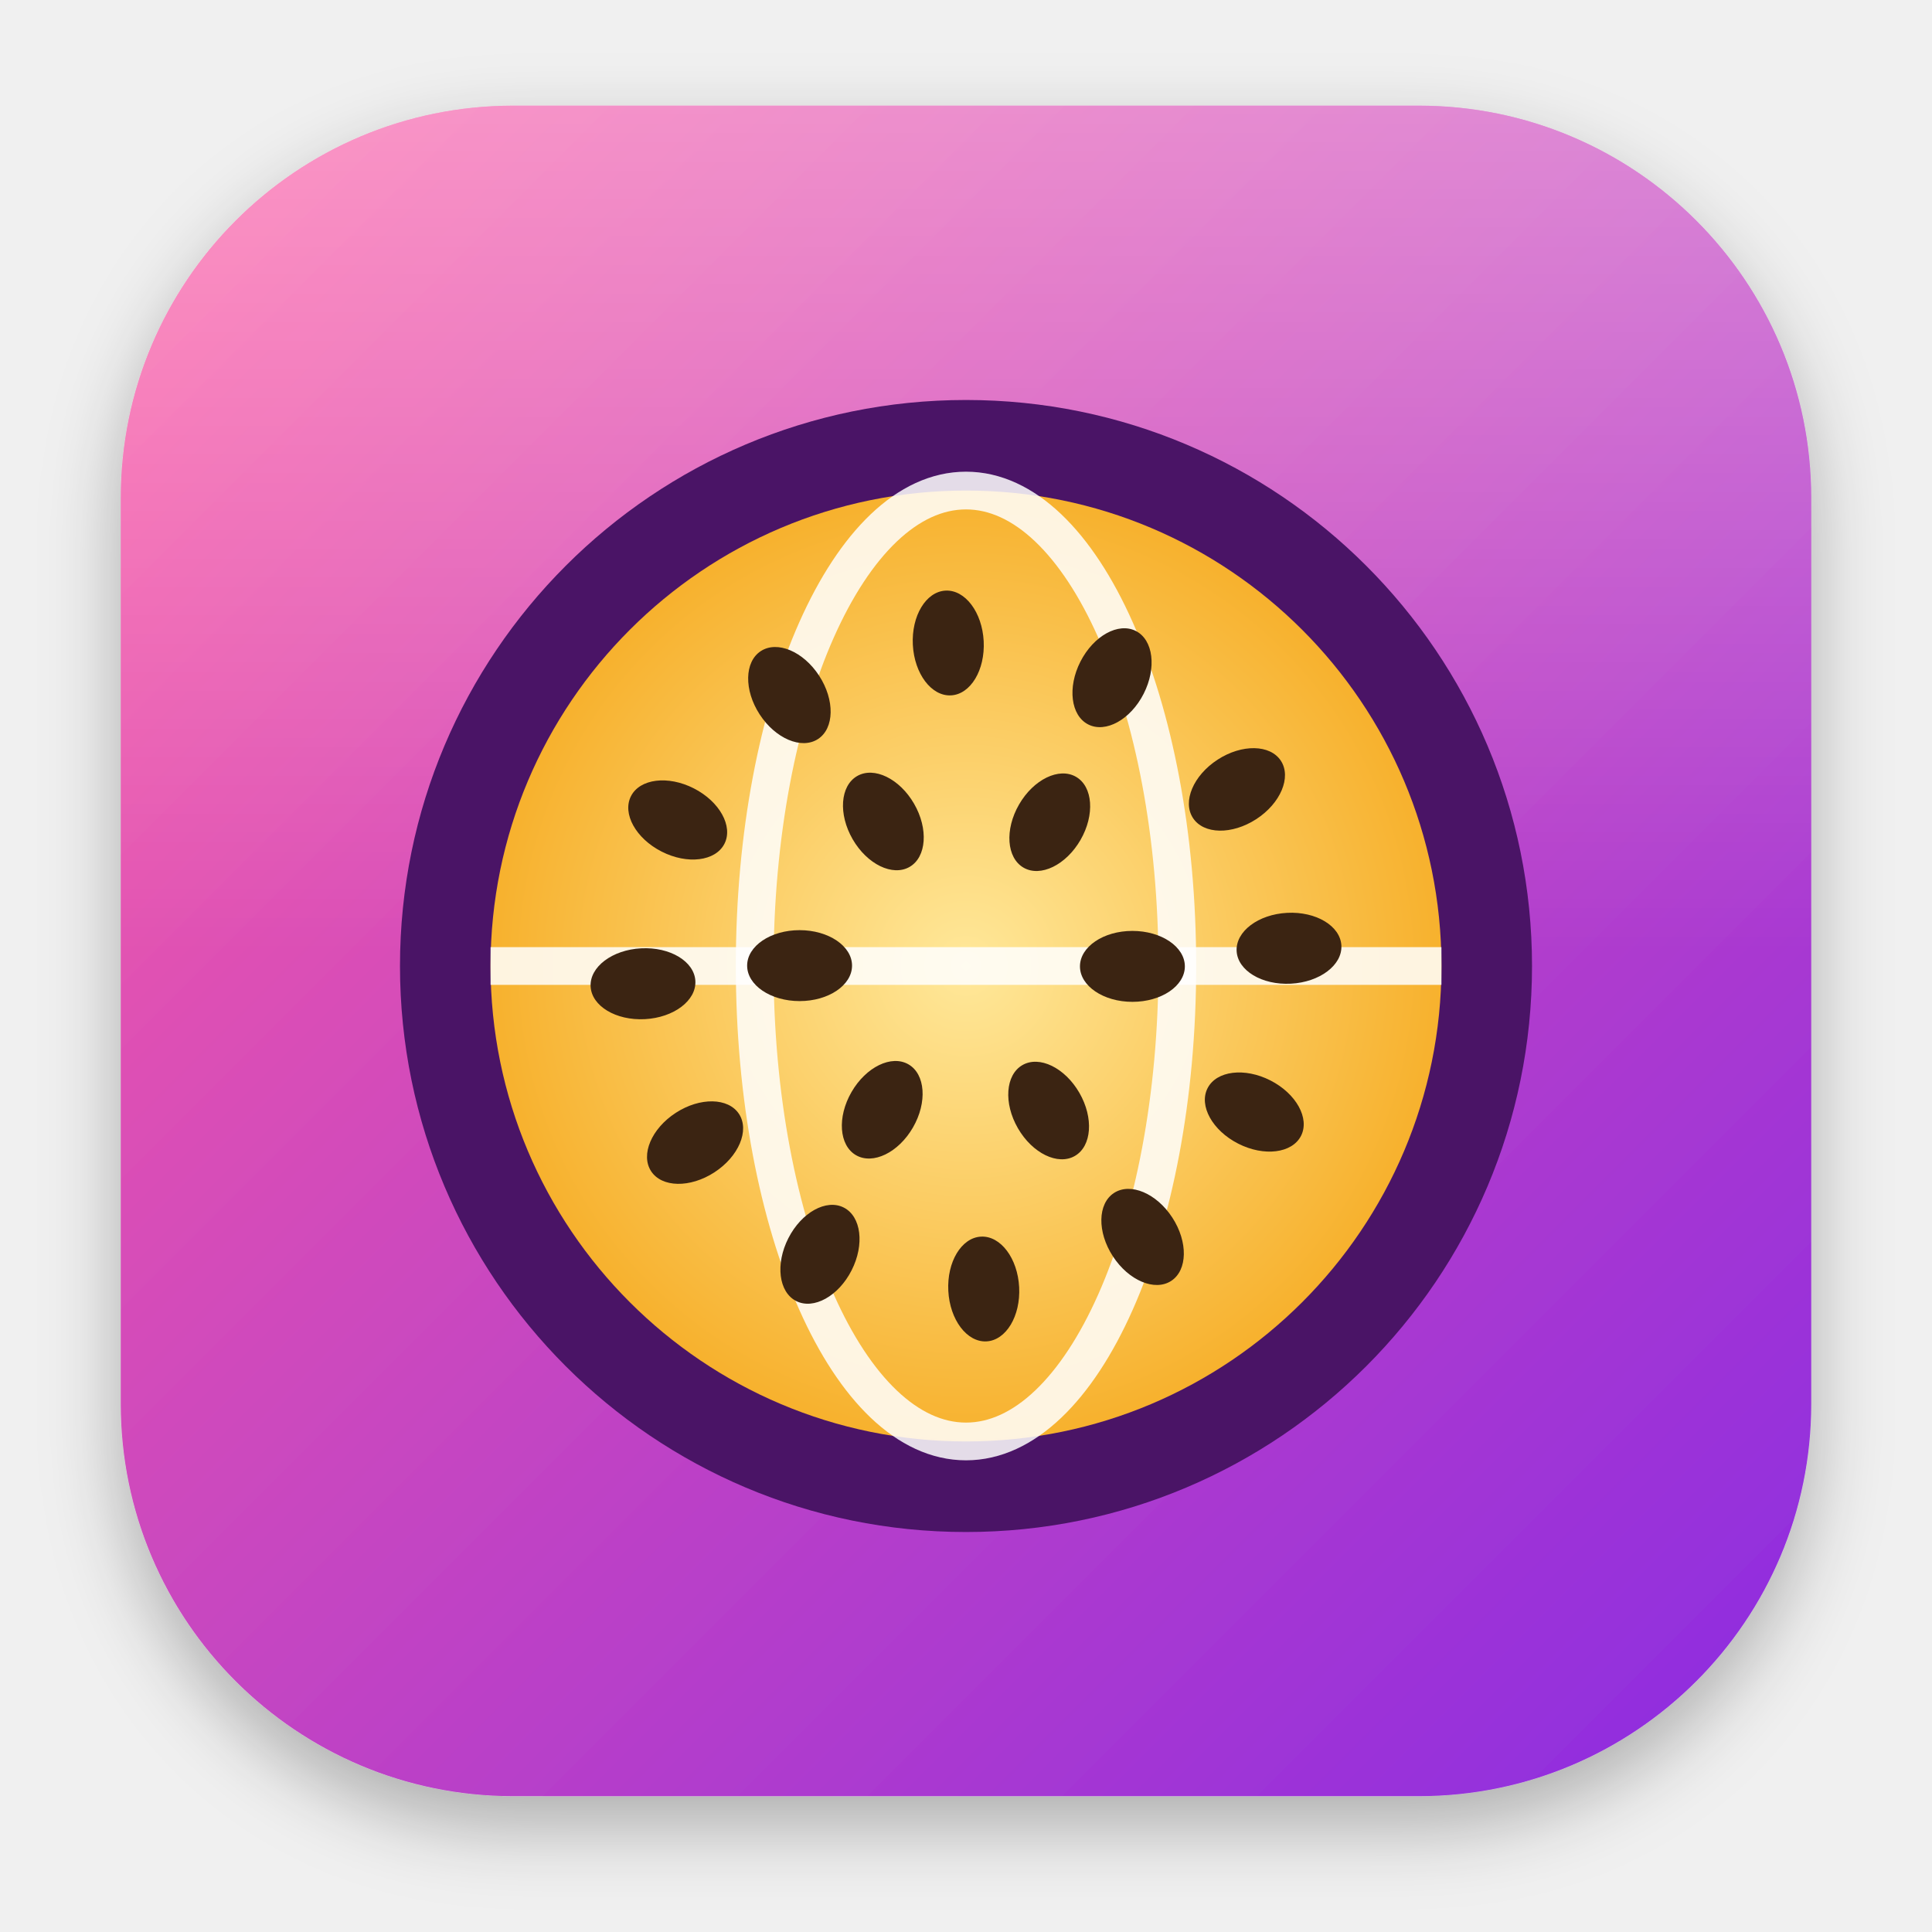
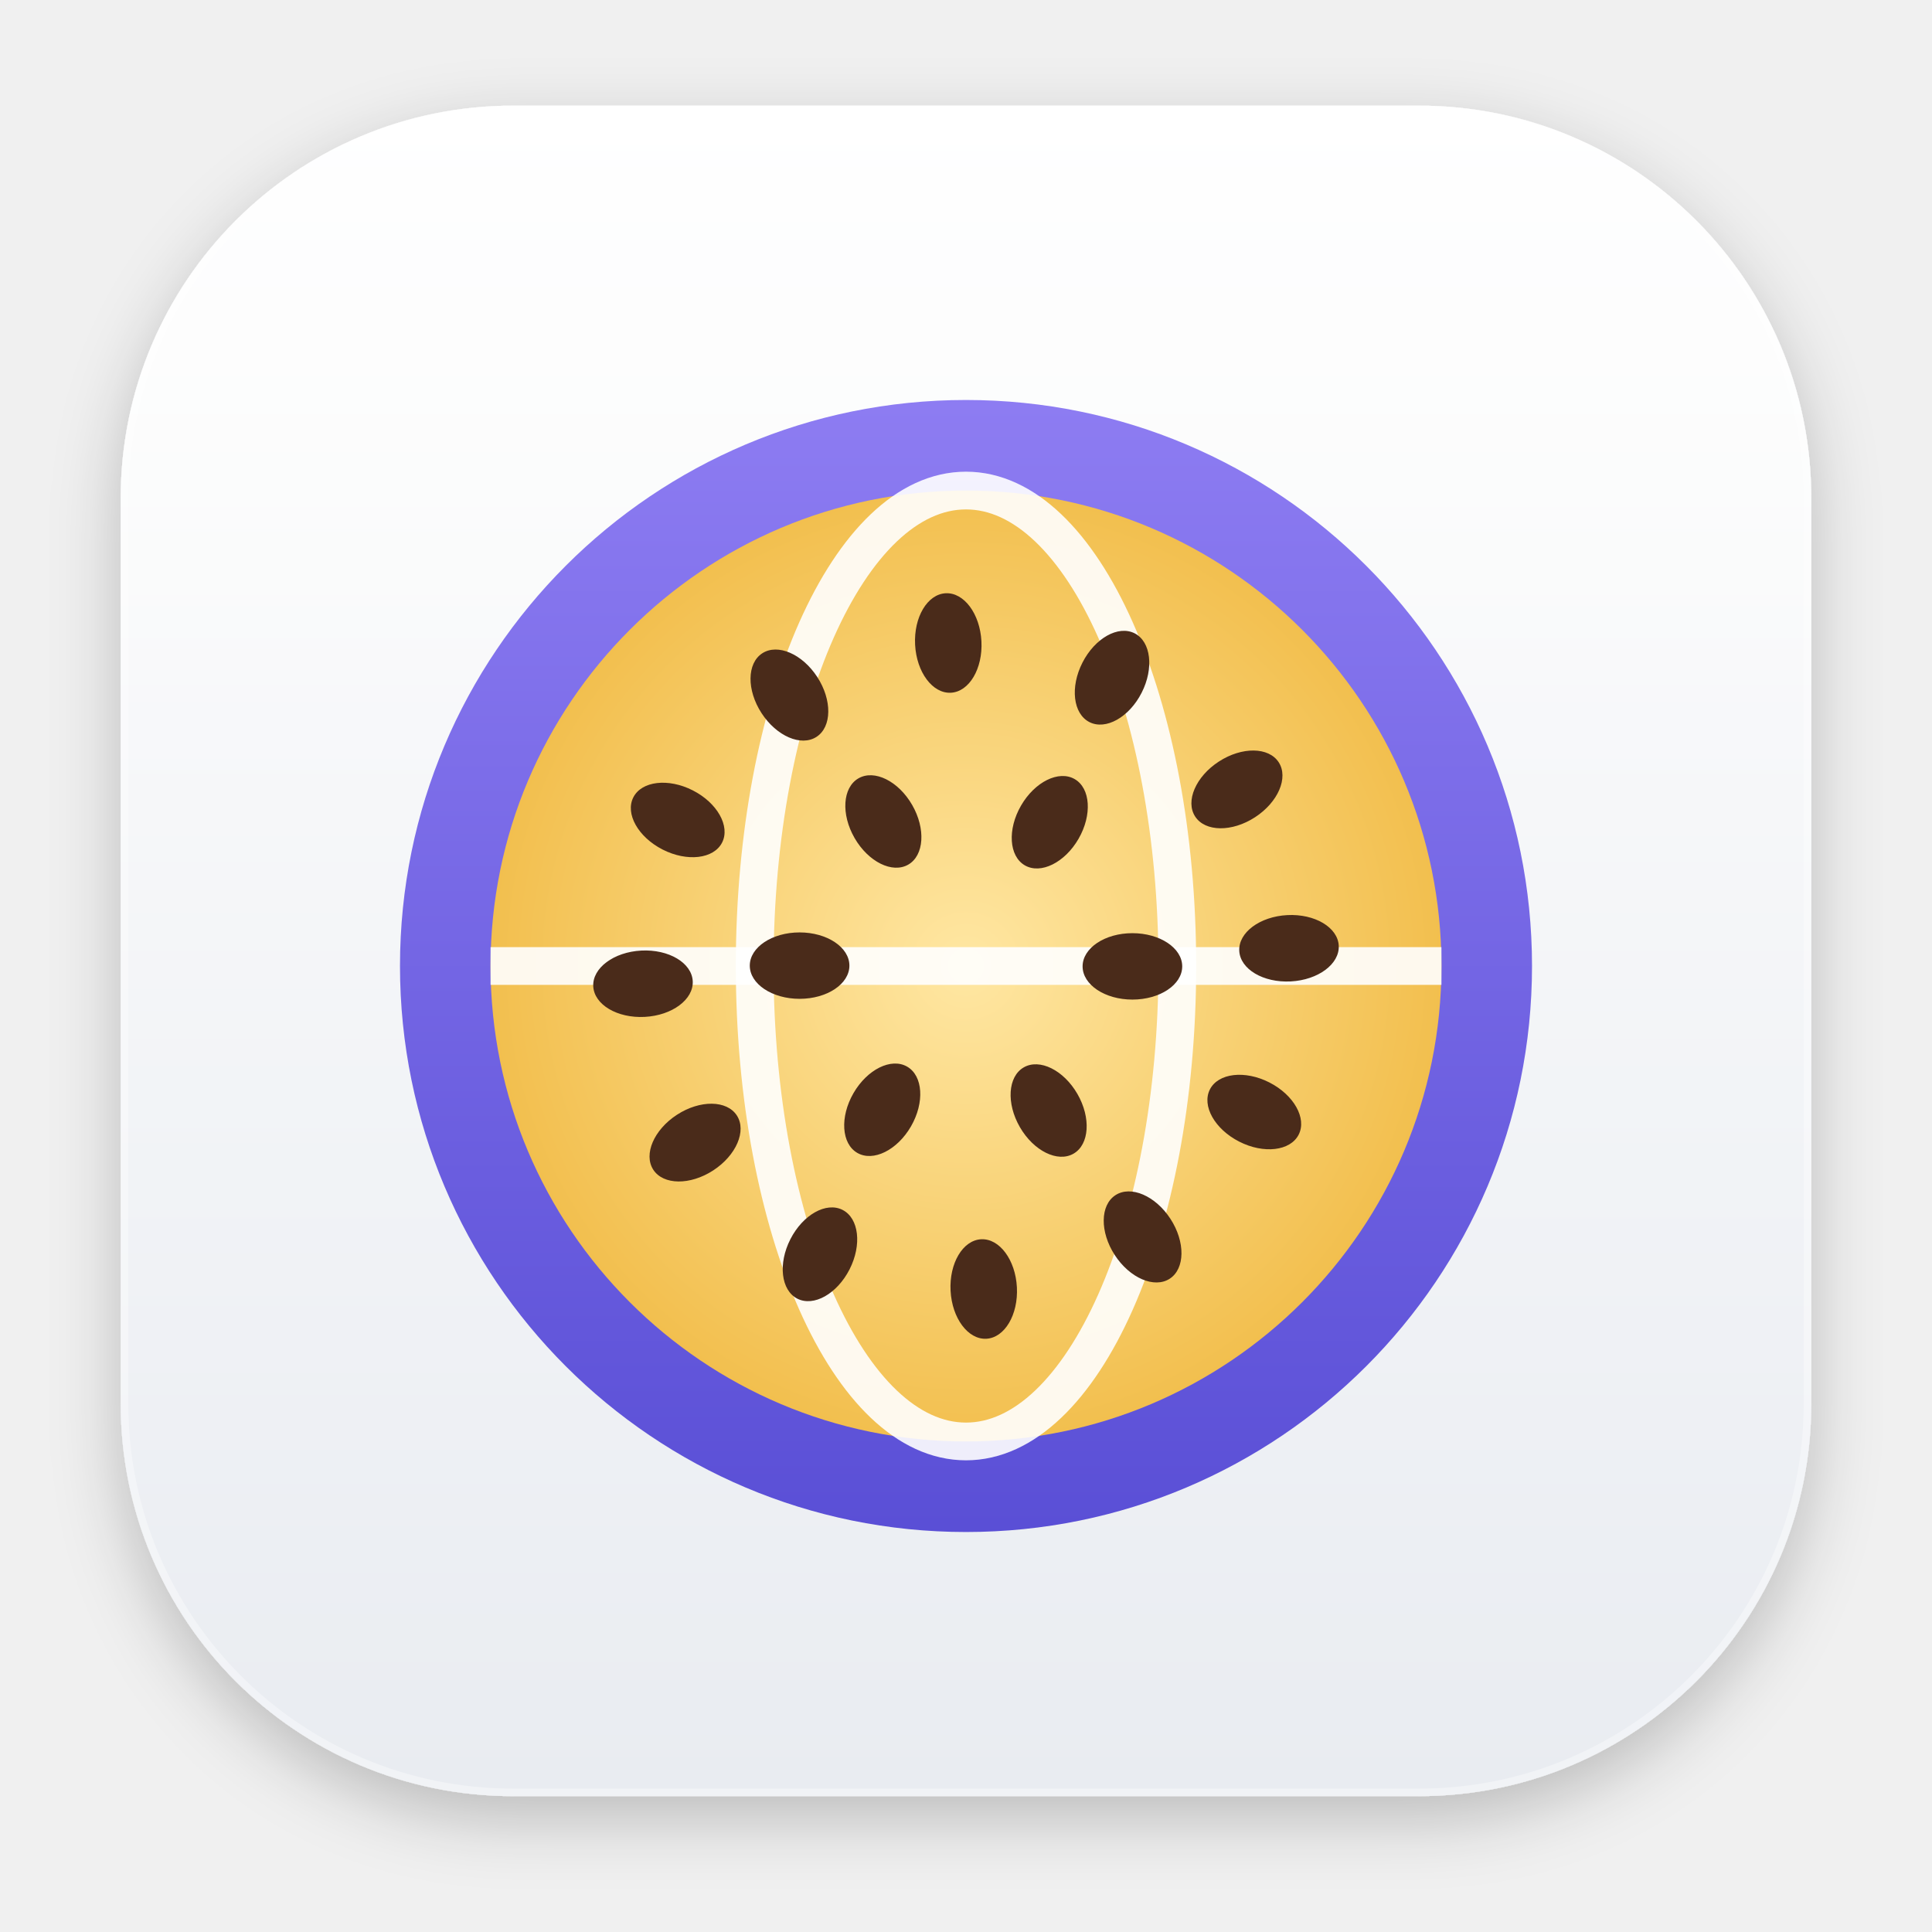
<svg xmlns="http://www.w3.org/2000/svg" viewBox="0 0 512 512">
  <defs>
    <filter id="sh" x="-10%" y="-10%" width="120%" height="125%">
-       <feDropShadow dx="0" dy="8" stdDeviation="10" flood-color="#000" flood-opacity="0.28" />
+       <feDropShadow dx="0" dy="6" stdDeviation="9" flood-color="#000" flood-opacity="0.22" />
    </filter>
    <linearGradient id="gloss" x1="0" y1="0" x2="0" y2="1">
-       <stop offset="0" stop-color="#fff" stop-opacity="0.35" />
-       <stop offset="0.5" stop-color="#fff" stop-opacity="0" />
+       <stop offset="0" stop-color="#fff" stop-opacity="0.28" />
+       <stop offset="0.45" stop-color="#fff" stop-opacity="0" />
    </linearGradient>
-     <linearGradient id="bg" x1="0" y1="0" x2="1" y2="1">
-       <stop offset="0" stop-color="#ff5fa2" />
-       <stop offset="1" stop-color="#8a2be2" />
+     <linearGradient id="bg" x1="0" y1="0" x2="0" y2="1">
+       <stop offset="0" stop-color="#ffffff" />
+       <stop offset="1" stop-color="#e9ecf1" />
+     </linearGradient>
+     <linearGradient id="rind" x1="0" y1="0" x2="0" y2="1">
+       <stop offset="0" stop-color="#8d7cf2" />
+       <stop offset="1" stop-color="#5a4fd6" />
    </linearGradient>
    <radialGradient id="pulp">
-       <stop offset="0" stop-color="#ffe89a" />
-       <stop offset="1" stop-color="#f7b12d" />
+       <stop offset="0" stop-color="#ffe7a3" />
+       <stop offset="1" stop-color="#f2bf4e" />
    </radialGradient>
  </defs>
  <rect x="32" y="28" width="448" height="448" rx="104" fill="url(#bg)" filter="url(#sh)" />
  <rect x="32" y="28" width="448" height="448" rx="104" fill="url(#gloss)" />
-   <circle cx="256" cy="256" r="150" fill="#4a1466" />
+   <rect x="33" y="29" width="446" height="446" rx="103" fill="none" stroke="#fff" stroke-opacity="0.35" stroke-width="2" />
+   <circle cx="256" cy="256" r="150" fill="url(#rind)" />
  <circle cx="256" cy="256" r="126" fill="url(#pulp)" />
-   <g fill="none" stroke="#fff" stroke-opacity="0.85" stroke-width="10">
+   <g fill="none" stroke="#fff" stroke-opacity="0.9" stroke-width="10">
    <ellipse cx="256" cy="256" rx="56" ry="126" />
    <path d="M130 256 h252" />
  </g>
-   <ellipse cx="277.9" cy="294.3" rx="9.4" ry="13.9" transform="rotate(150 277.9 294.3)" fill="#3b2412" />
-   <ellipse cx="233.8" cy="294.1" rx="9.4" ry="13.9" transform="rotate(210 233.8 294.1)" fill="#3b2412" />
-   <ellipse cx="211.9" cy="255.9" rx="9.4" ry="13.9" transform="rotate(270 211.9 255.9)" fill="#3b2412" />
-   <ellipse cx="234.1" cy="217.7" rx="9.4" ry="13.9" transform="rotate(330 234.1 217.7)" fill="#3b2412" />
-   <ellipse cx="278.2" cy="217.9" rx="9.4" ry="13.9" transform="rotate(390 278.2 217.9)" fill="#3b2412" />
-   <ellipse cx="300.1" cy="256.1" rx="9.4" ry="13.9" transform="rotate(450 300.1 256.1)" fill="#3b2412" />
-   <ellipse cx="217.3" cy="332.4" rx="9.4" ry="13.9" transform="rotate(207 217.3 332.4)" fill="#3b2412" />
-   <ellipse cx="184.2" cy="302.8" rx="9.4" ry="13.9" transform="rotate(237 184.2 302.8)" fill="#3b2412" />
-   <ellipse cx="170.4" cy="260.7" rx="9.4" ry="13.9" transform="rotate(267 170.4 260.7)" fill="#3b2412" />
-   <ellipse cx="179.6" cy="217.3" rx="9.4" ry="13.9" transform="rotate(297 179.6 217.3)" fill="#3b2412" />
-   <ellipse cx="209.2" cy="184.2" rx="9.4" ry="13.9" transform="rotate(327 209.2 184.2)" fill="#3b2412" />
-   <ellipse cx="251.3" cy="170.4" rx="9.4" ry="13.9" transform="rotate(357 251.3 170.4)" fill="#3b2412" />
-   <ellipse cx="294.7" cy="179.6" rx="9.4" ry="13.9" transform="rotate(387 294.7 179.6)" fill="#3b2412" />
-   <ellipse cx="327.8" cy="209.2" rx="9.4" ry="13.9" transform="rotate(417 327.8 209.2)" fill="#3b2412" />
-   <ellipse cx="341.6" cy="251.3" rx="9.4" ry="13.9" transform="rotate(447 341.6 251.3)" fill="#3b2412" />
-   <ellipse cx="332.4" cy="294.7" rx="9.4" ry="13.9" transform="rotate(477 332.4 294.7)" fill="#3b2412" />
-   <ellipse cx="302.8" cy="327.8" rx="9.4" ry="13.9" transform="rotate(507 302.8 327.8)" fill="#3b2412" />
-   <ellipse cx="260.7" cy="341.6" rx="9.4" ry="13.9" transform="rotate(537 260.7 341.6)" fill="#3b2412" />
+   <ellipse cx="277.9" cy="294.3" rx="8.8" ry="13.2" transform="rotate(150 277.9 294.3)" fill="#4a2b1a" />
+   <ellipse cx="233.8" cy="294.1" rx="8.8" ry="13.2" transform="rotate(210 233.8 294.1)" fill="#4a2b1a" />
+   <ellipse cx="211.9" cy="255.9" rx="8.8" ry="13.2" transform="rotate(270 211.9 255.9)" fill="#4a2b1a" />
+   <ellipse cx="234.1" cy="217.7" rx="8.8" ry="13.2" transform="rotate(330 234.1 217.7)" fill="#4a2b1a" />
+   <ellipse cx="278.2" cy="217.9" rx="8.8" ry="13.2" transform="rotate(390 278.2 217.9)" fill="#4a2b1a" />
+   <ellipse cx="300.1" cy="256.1" rx="8.8" ry="13.2" transform="rotate(450 300.1 256.1)" fill="#4a2b1a" />
+   <ellipse cx="217.3" cy="332.4" rx="8.8" ry="13.2" transform="rotate(207 217.3 332.4)" fill="#4a2b1a" />
+   <ellipse cx="184.2" cy="302.8" rx="8.8" ry="13.2" transform="rotate(237 184.2 302.8)" fill="#4a2b1a" />
+   <ellipse cx="170.4" cy="260.7" rx="8.8" ry="13.2" transform="rotate(267 170.4 260.7)" fill="#4a2b1a" />
+   <ellipse cx="179.6" cy="217.3" rx="8.8" ry="13.2" transform="rotate(297 179.6 217.3)" fill="#4a2b1a" />
+   <ellipse cx="209.2" cy="184.2" rx="8.8" ry="13.2" transform="rotate(327 209.2 184.2)" fill="#4a2b1a" />
+   <ellipse cx="251.3" cy="170.4" rx="8.8" ry="13.2" transform="rotate(357 251.3 170.4)" fill="#4a2b1a" />
+   <ellipse cx="294.7" cy="179.6" rx="8.8" ry="13.2" transform="rotate(387 294.7 179.6)" fill="#4a2b1a" />
+   <ellipse cx="327.8" cy="209.2" rx="8.8" ry="13.2" transform="rotate(417 327.8 209.2)" fill="#4a2b1a" />
+   <ellipse cx="341.6" cy="251.3" rx="8.8" ry="13.2" transform="rotate(447 341.6 251.3)" fill="#4a2b1a" />
+   <ellipse cx="332.4" cy="294.7" rx="8.8" ry="13.2" transform="rotate(477 332.4 294.7)" fill="#4a2b1a" />
+   <ellipse cx="302.8" cy="327.8" rx="8.8" ry="13.2" transform="rotate(507 302.8 327.8)" fill="#4a2b1a" />
+   <ellipse cx="260.7" cy="341.6" rx="8.8" ry="13.2" transform="rotate(537 260.7 341.6)" fill="#4a2b1a" />
</svg>
